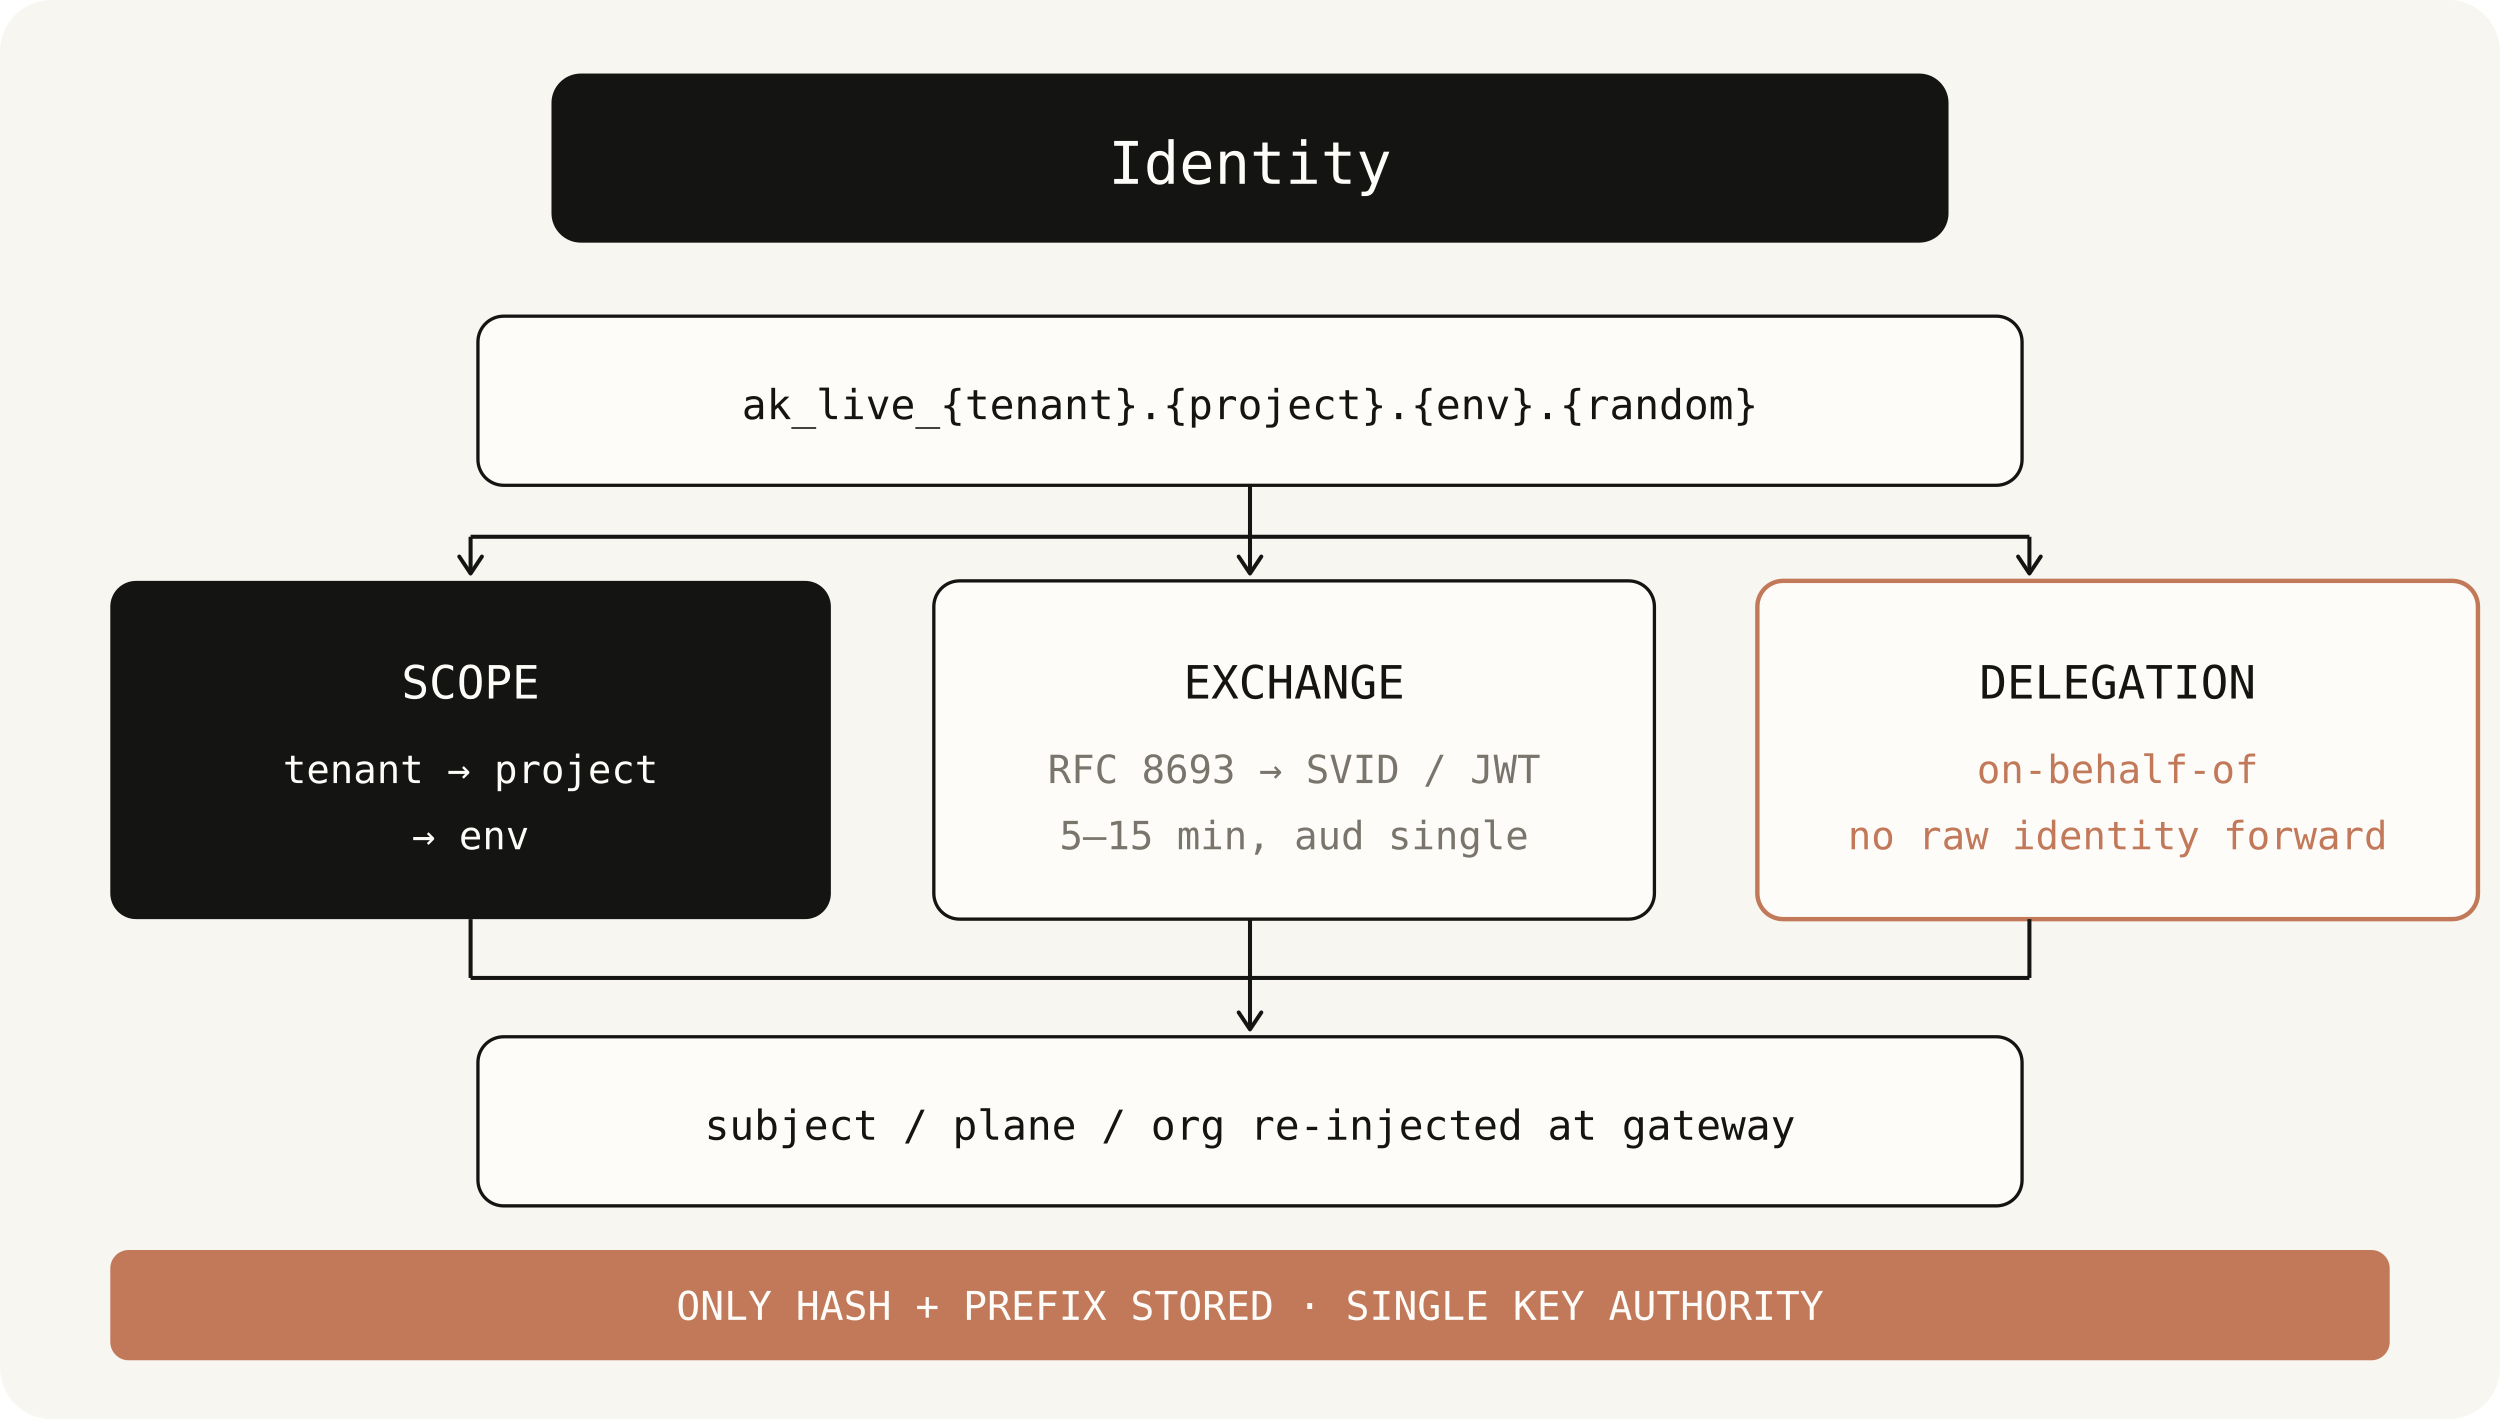
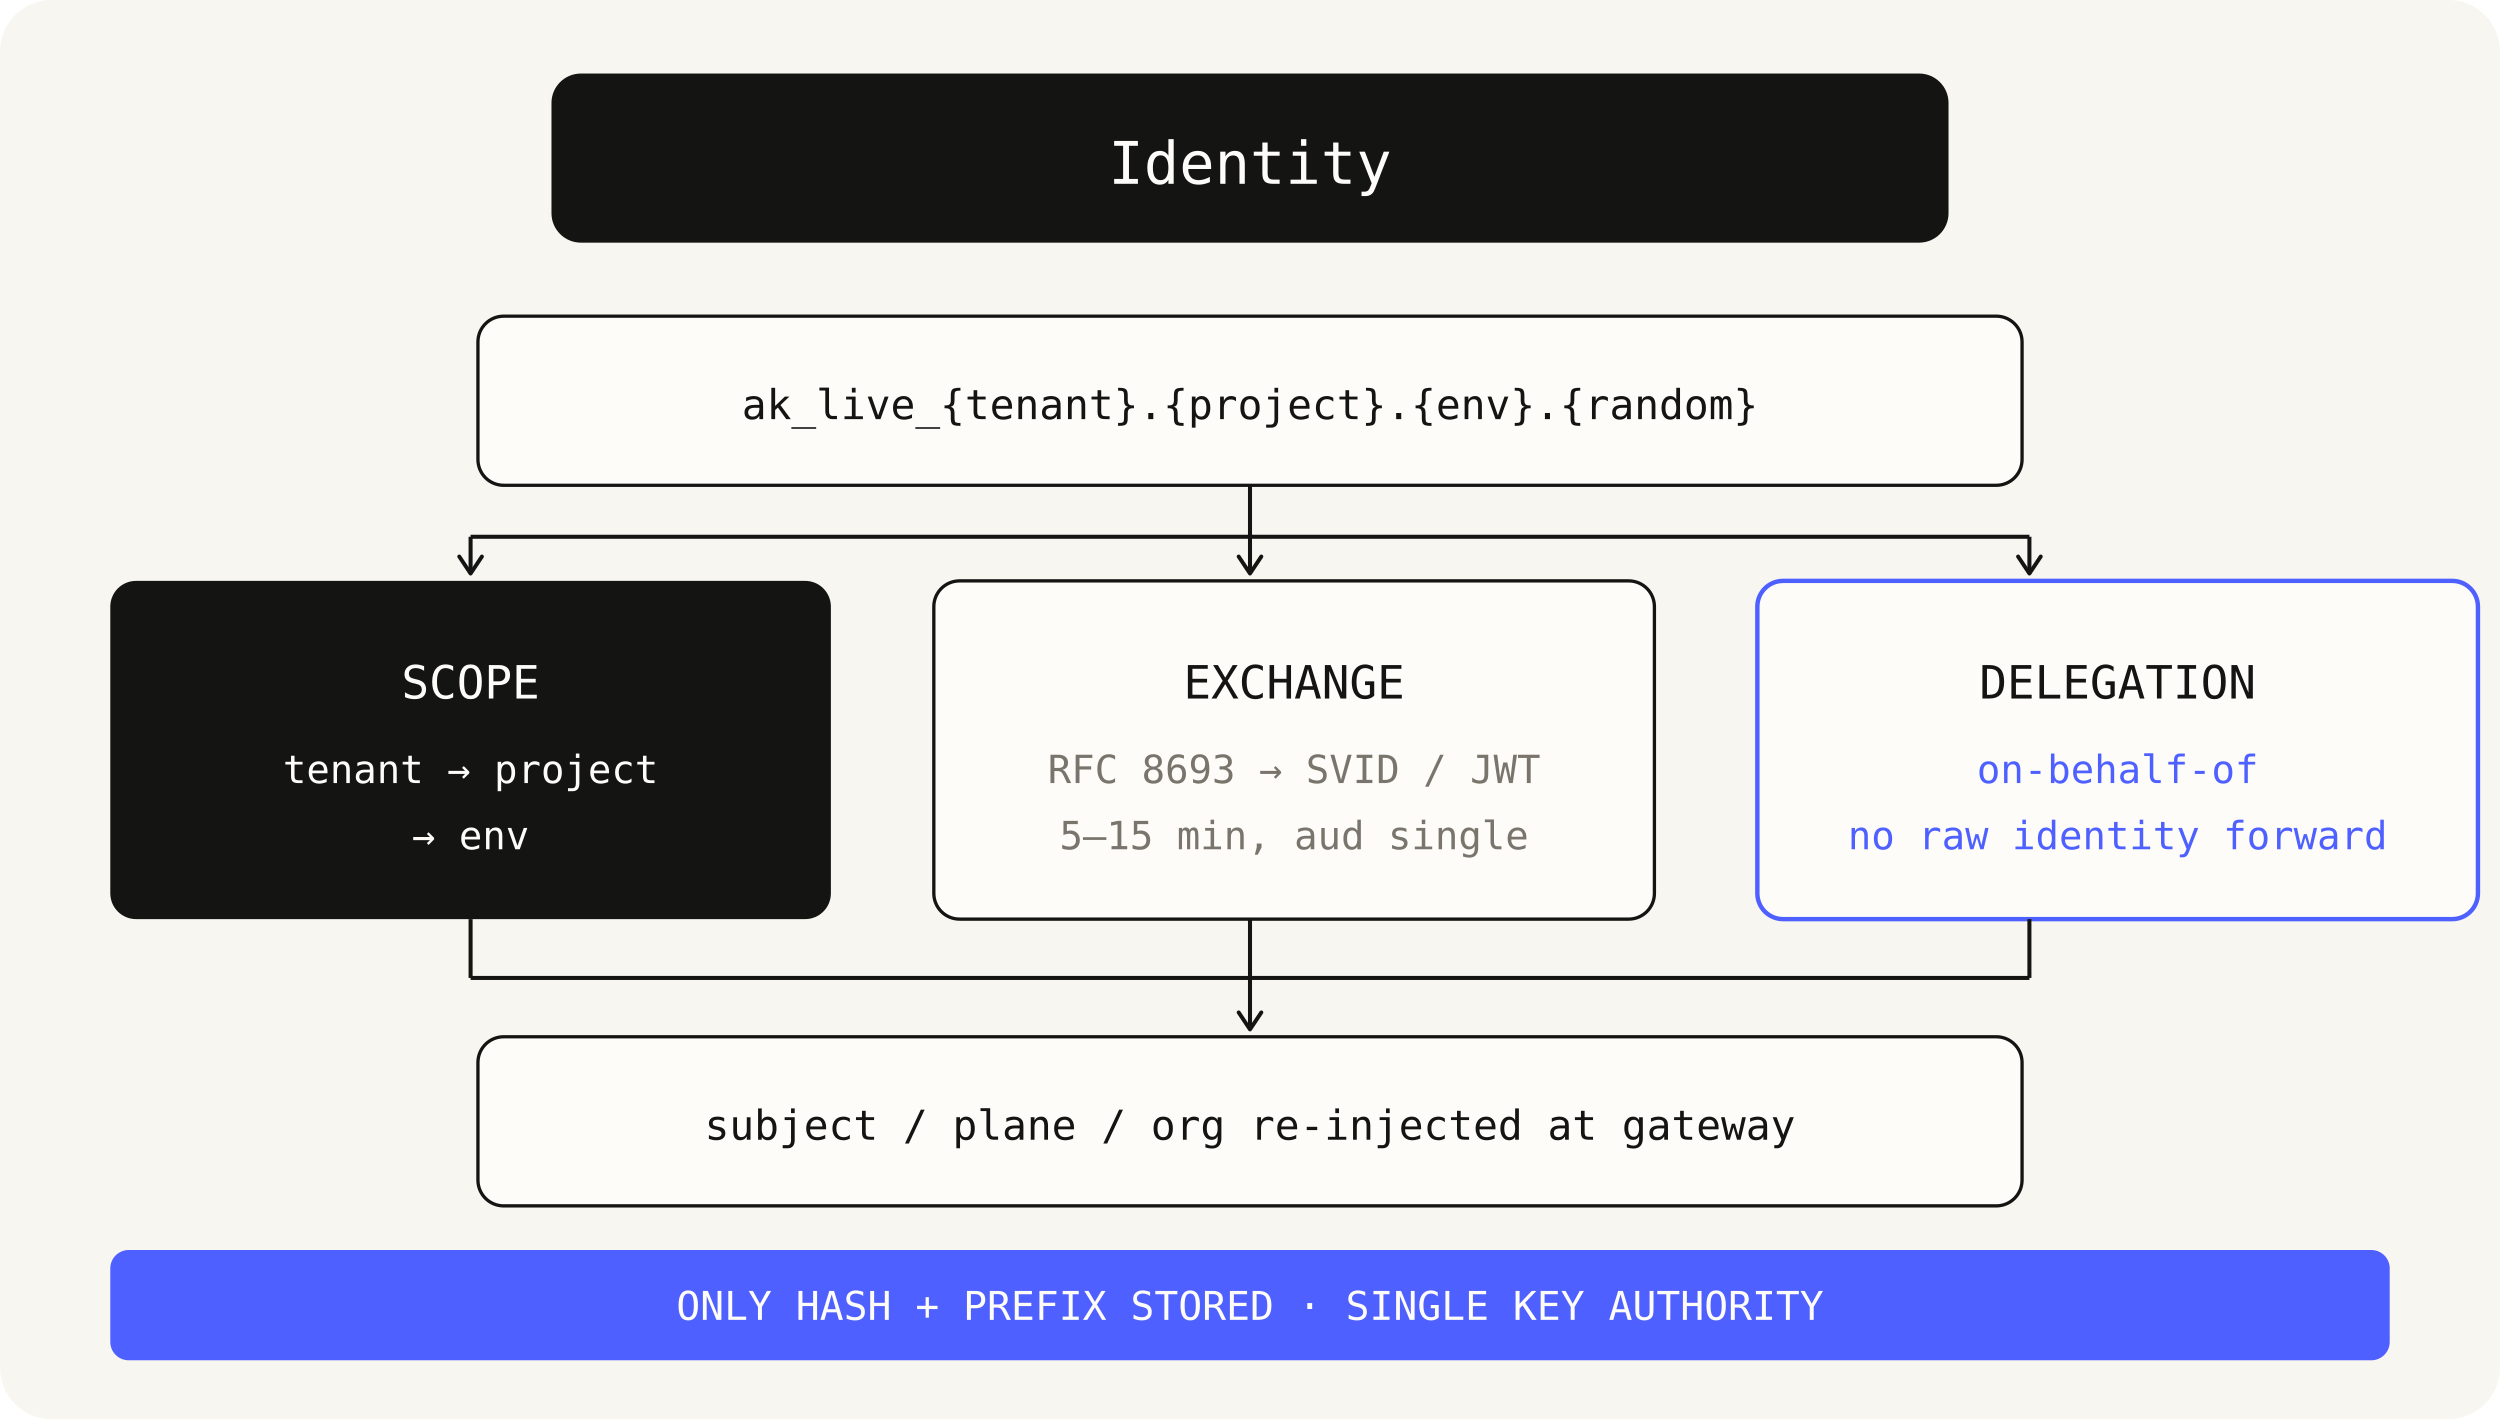
<svg xmlns="http://www.w3.org/2000/svg" viewBox="0 0 680 386" width="680" height="386" role="img">
  <defs>
    <marker id="arw" viewBox="0 0 10 10" refX="8" refY="5" markerWidth="7" markerHeight="7" orient="auto-start-reverse">
      <path d="M2 1L8 5L2 9" fill="none" stroke="#141413" stroke-width="1.4" stroke-linecap="round" stroke-linejoin="round" />
    </marker>
  </defs>
  <rect x="0" y="0" width="680" height="386" rx="14" fill="#F8F6F0" />
  <g font-family="Menlo, SFMono-Regular, Consolas, monospace">
    <rect x="150" y="20" width="380" height="46" rx="8" fill="#141413" />
    <text x="340" y="50" font-size="16" fill="#FDFCF9" text-anchor="middle">Identity</text>
    <rect x="130" y="86" width="420" height="46" rx="7" fill="#FDFCF9" stroke="#141413" stroke-width="0.9" />
    <text x="340" y="114" font-size="11.2" fill="#141413" text-anchor="middle">ak_live_{tenant}.{project}.{env}.{random}</text>
    <path d="M340 132 L340 146 M128 146 L552 146" fill="none" stroke="#141413" stroke-width="1.1" />
    <path d="M128 146 L128 156" fill="none" stroke="#141413" stroke-width="1.1" marker-end="url(#arw)" />
    <path d="M340 146 L340 156" fill="none" stroke="#141413" stroke-width="1.1" marker-end="url(#arw)" />
    <path d="M552 146 L552 156" fill="none" stroke="#141413" stroke-width="1.1" marker-end="url(#arw)" />
    <rect x="30" y="158" width="196" height="92" rx="7" fill="#141413" />
    <text x="128" y="190" font-size="12.5" fill="#FDFCF9" text-anchor="middle">SCOPE</text>
    <text x="128" y="213" font-size="10.6" fill="#FDFCF9" text-anchor="middle">tenant → project</text>
    <text x="128" y="231" font-size="10.6" fill="#FDFCF9" text-anchor="middle">→ env</text>
    <rect x="254" y="158" width="196" height="92" rx="7" fill="#FDFCF9" stroke="#141413" stroke-width="0.9" />
    <text x="352" y="190" font-size="12.5" fill="#141413" text-anchor="middle">EXCHANGE</text>
    <text x="352" y="213" font-size="10.6" fill="#7A756C" text-anchor="middle">RFC 8693 → SVID / JWT</text>
    <text x="352" y="231" font-size="10.6" fill="#7A756C" text-anchor="middle">5–15 min, aud single</text>
-     <rect x="478" y="158" width="196" height="92" rx="7" fill="#FDFCF9" stroke="#C2795A" stroke-width="1.2" />
+     <rect x="478" y="158" width="196" height="92" rx="7" fill="#FDFCF9" stroke="#4E60FF" stroke-width="1.2" />
    <text x="576" y="190" font-size="12.5" fill="#141413" text-anchor="middle">DELEGATION</text>
-     <text x="576" y="213" font-size="10.6" fill="#C2795A" text-anchor="middle">on-behalf-of</text>
-     <text x="576" y="231" font-size="10.6" fill="#C2795A" text-anchor="middle">no raw identity forward</text>
+     <text x="576" y="213" font-size="10.6" fill="#4E60FF" text-anchor="middle">on-behalf-of</text>
+     <text x="576" y="231" font-size="10.6" fill="#4E60FF" text-anchor="middle">no raw identity forward</text>
    <path d="M128 250 L128 266 M340 250 L340 266 M552 250 L552 266 M128 266 L552 266" fill="none" stroke="#141413" stroke-width="1.1" />
    <path d="M340 266 L340 280" fill="none" stroke="#141413" stroke-width="1.1" marker-end="url(#arw)" />
    <rect x="130" y="282" width="420" height="46" rx="7" fill="#FDFCF9" stroke="#141413" stroke-width="0.9" />
    <text x="340" y="310" font-size="11.2" fill="#141413" text-anchor="middle">subject / plane / org re-injected at gateway</text>
-     <rect x="30" y="340" width="620" height="30" rx="5" fill="#C2795A" />
+     <rect x="30" y="340" width="620" height="30" rx="5" fill="#4E60FF" />
    <text x="340" y="359" font-size="10.8" fill="#FDFCF9" text-anchor="middle">ONLY HASH + PREFIX STORED · SINGLE KEY AUTHORITY</text>
  </g>
</svg>
